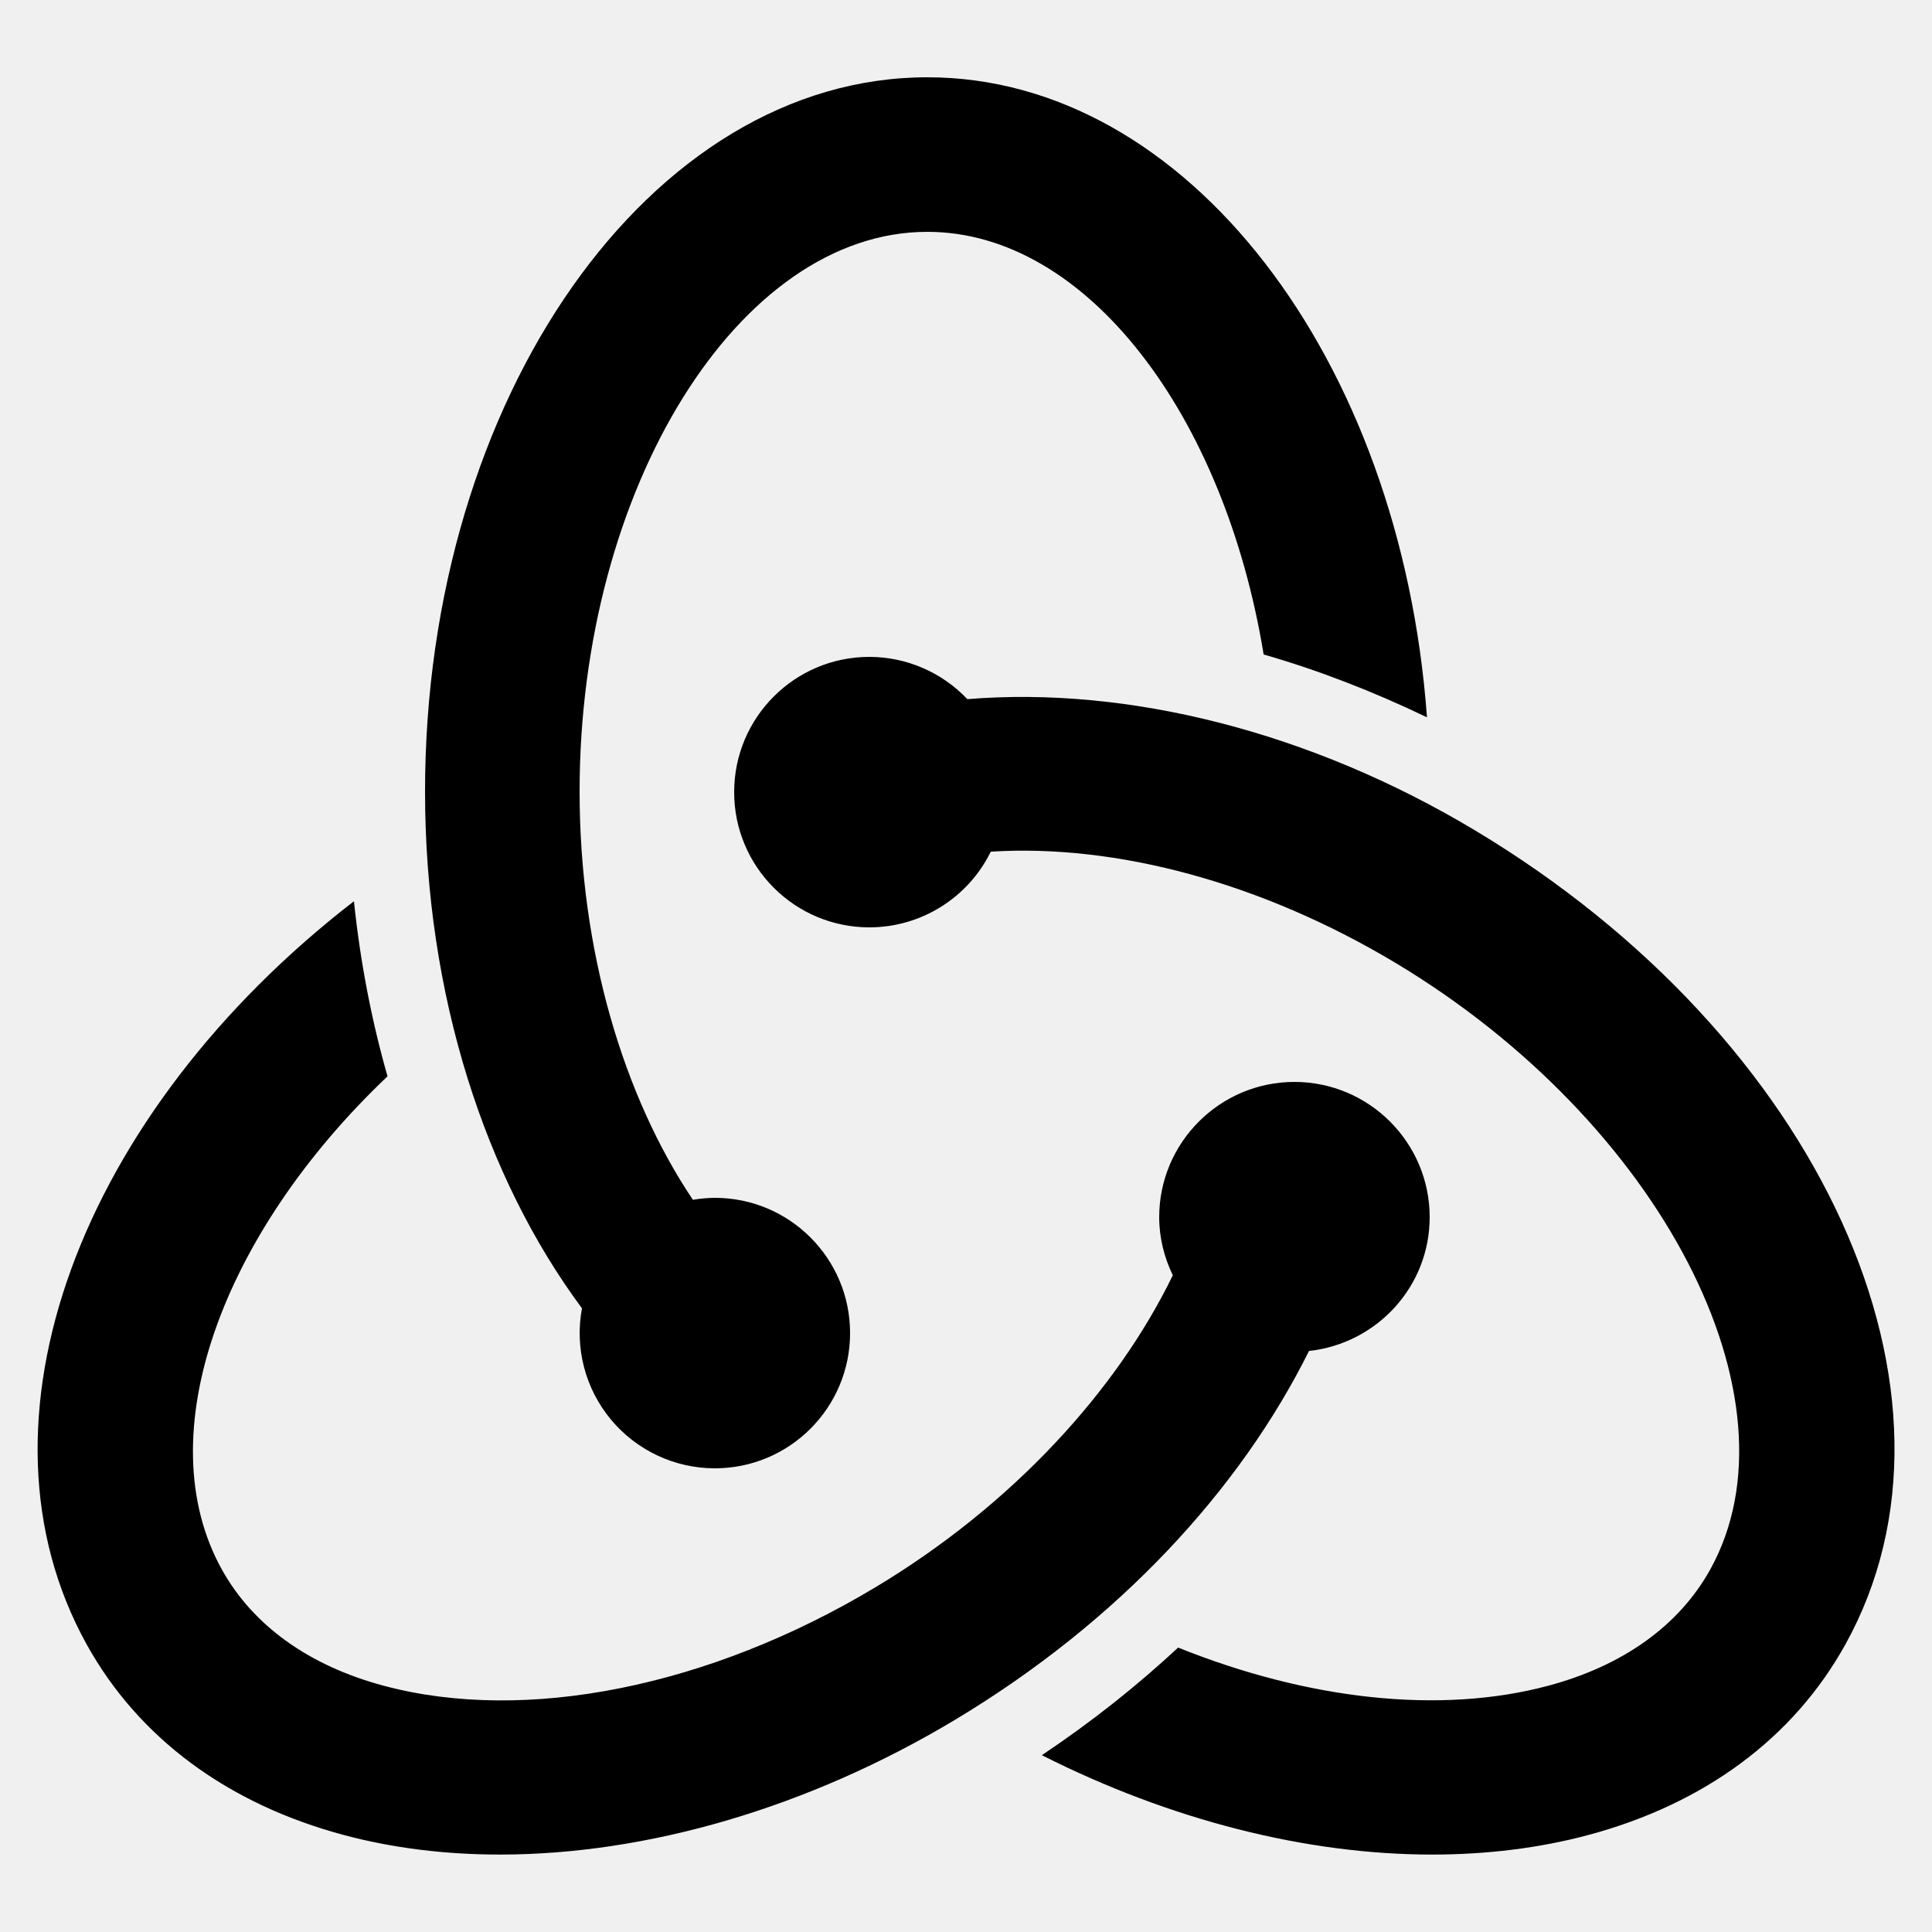
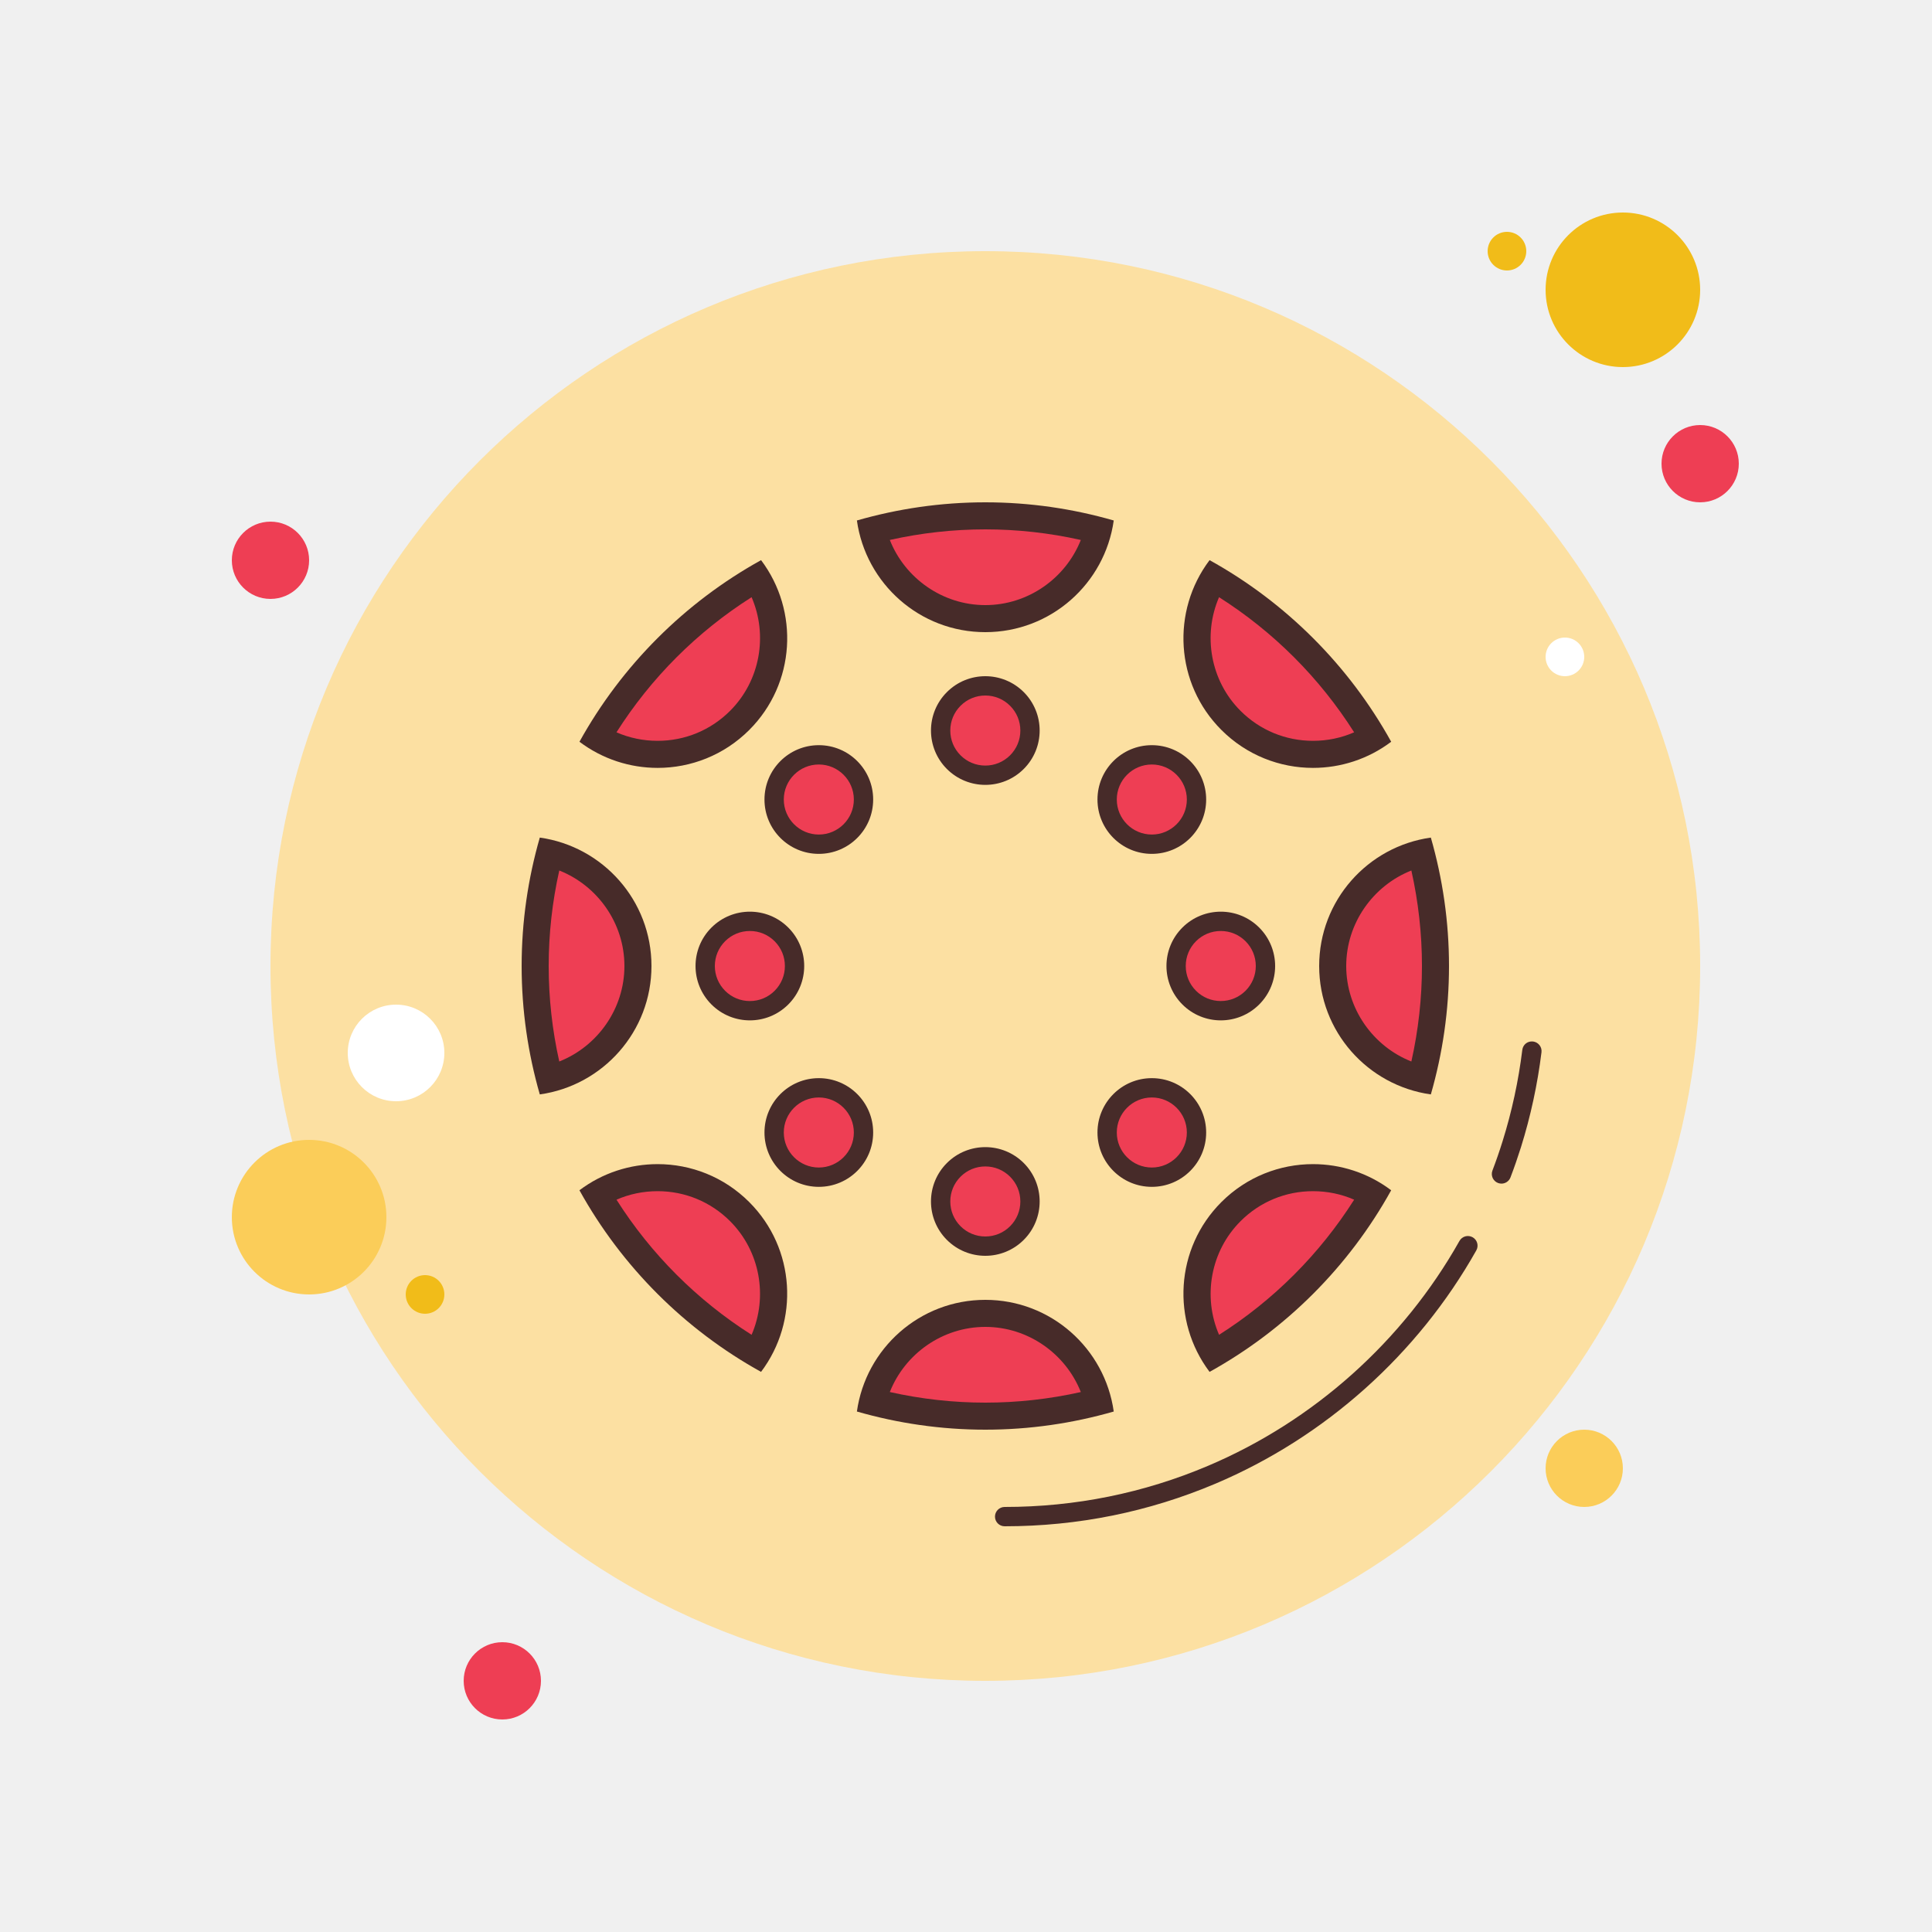
- <svg xmlns="http://www.w3.org/2000/svg" x="0px" y="0px" width="100" height="100" viewBox="0 0 50 50">
-   <path d="M 24 2 C 16.832 2 11 10.292 11 20.486 C 11 25.753 12.565 30.495 15.061 33.859 A 3.5 3.5 0 0 0 18.5 38 A 3.5 3.5 0 1 0 18.5 31 A 3.5 3.5 0 0 0 17.932 31.051 C 16.144 28.387 15 24.611 15 20.486 C 15 12.633 19.122 6 24 6 C 28.119 6 31.689 10.738 32.703 16.938 C 34.125 17.346 35.542 17.897 36.93 18.564 C 36.252 9.27 30.712 2 24 2 z M 22.5 17 A 3.5 3.5 0 1 0 22.5 24 A 3.5 3.5 0 0 0 25.641 22.041 C 28.89 21.837 32.646 22.84 36.113 24.918 C 42.973 29.031 46.704 36.223 44.258 40.623 C 43.454 42.069 42.005 43.109 40.068 43.627 C 37.279 44.373 33.859 43.994 30.49 42.639 C 29.421 43.633 28.246 44.566 26.963 45.424 C 30.291 47.105 33.81 47.996 37.062 47.996 C 38.472 47.996 39.834 47.83 41.104 47.49 C 44.111 46.685 46.411 44.982 47.754 42.566 C 51.338 36.117 47.128 26.858 38.17 21.488 C 33.907 18.932 29.186 17.754 25.035 18.094 A 3.5 3.5 0 0 0 22.5 17 z M 9.16 23.324 C 2.079 28.795 -0.958 36.799 2.248 42.566 C 3.591 44.982 5.891 46.685 8.898 47.49 C 10.169 47.83 11.527 47.996 12.939 47.996 C 16.739 47.996 20.91 46.79 24.707 44.514 C 28.955 41.967 32.096 38.544 33.877 34.963 C 35.628 34.772 37 33.301 37 31.5 C 37 29.57 35.43 28 33.5 28 C 31.57 28 30 29.57 30 31.5 C 30 32.04 30.132 32.547 30.352 33.004 C 28.908 35.979 26.213 38.945 22.65 41.082 C 18.354 43.658 13.6 44.61 9.932 43.627 C 7.996 43.109 6.548 42.069 5.744 40.623 C 3.81 37.143 5.746 31.923 10.029 27.855 C 9.618 26.415 9.324 24.899 9.16 23.324 z" />
+ <svg xmlns="http://www.w3.org/2000/svg" x="0px" y="0px" width="100" height="100" viewBox="0 0 100 100">
+   <g>
+     <circle cx="14" cy="29" r="2" fill="#ee3e54" />
+     <circle cx="78" cy="13" r="1" fill="#f1bc19" />
+     <circle cx="51" cy="50" r="37" fill="#fce0a2" />
+     <circle cx="84" cy="15" r="4" fill="#f1bc19" />
+     <circle cx="88" cy="24" r="2" fill="#ee3e54" />
+     <circle cx="82" cy="76" r="2" fill="#fbcd59" />
+     <circle cx="16" cy="63" r="4" fill="#fbcd59" />
+     <circle cx="26" cy="87" r="2" fill="#ee3e54" />
+     <circle cx="20.5" cy="54.5" r="2.5" fill="#fff" />
+     <circle cx="22" cy="67" r="1" fill="#f1bc19" />
+     <circle cx="81" cy="34" r="1" fill="#fff" />
+     <g>
+       <path fill="#ee3e54" d="M51,64.5c-0.618,0-1.199-0.241-1.635-0.677c-0.901-0.902-0.901-2.369,0-3.27 c0.437-0.437,1.017-0.677,1.635-0.677c0.617,0,1.198,0.24,1.635,0.677c0.437,0.437,0.678,1.018,0.678,1.635 s-0.241,1.198-0.678,1.635C52.198,64.26,51.617,64.5,51,64.5z M59.618,60.93c-1.275,0-2.313-1.037-2.313-2.313 s1.037-2.313,2.313-2.313s2.313,1.037,2.313,2.313S60.894,60.93,59.618,60.93z M42.382,60.93c-1.275,0-2.313-1.037-2.313-2.313 s1.038-2.313,2.313-2.313s2.313,1.037,2.313,2.313S43.657,60.93,42.382,60.93z M63.188,52.313c-0.617,0-1.198-0.24-1.635-0.677 c-0.437-0.437-0.678-1.018-0.678-1.635s0.241-1.198,0.678-1.635c0.437-0.437,1.018-0.677,1.635-0.677s1.198,0.24,1.635,0.677 C65.259,48.802,65.5,49.382,65.5,50s-0.241,1.198-0.678,1.635C64.386,52.072,63.805,52.313,63.188,52.313z M38.813,52.313 c-0.618,0-1.199-0.241-1.635-0.677c-0.901-0.902-0.901-2.369,0-3.27c0.437-0.437,1.018-0.677,1.635-0.677 s1.199,0.241,1.635,0.677c0.901,0.902,0.901,2.369,0,3.27C40.011,52.072,39.43,52.313,38.813,52.313z M59.618,43.695 c-1.275,0-2.313-1.037-2.313-2.313s1.037-2.313,2.313-2.313s2.313,1.037,2.313,2.313S60.894,43.695,59.618,43.695z M42.382,43.695c-1.275,0-2.313-1.037-2.313-2.313s1.038-2.313,2.313-2.313s2.313,1.037,2.313,2.313S43.657,43.695,42.382,43.695 z M51,40.125c-0.618,0-1.199-0.241-1.635-0.677c-0.901-0.902-0.901-2.369,0-3.27C49.801,35.741,50.382,35.5,51,35.5 c0.617,0,1.198,0.24,1.635,0.677c0.437,0.437,0.678,1.018,0.678,1.635s-0.241,1.198-0.678,1.635 C52.198,39.885,51.617,40.125,51,40.125z" />
+       <path fill="#472b29" d="M51,36c0.484,0,0.939,0.188,1.282,0.531c0.342,0.342,0.531,0.797,0.531,1.282 s-0.189,0.939-0.531,1.282c-0.342,0.342-0.798,0.531-1.282,0.531s-0.939-0.188-1.282-0.531c-0.342-0.342-0.531-0.797-0.531-1.282 s0.189-0.939,0.531-1.282C50.061,36.188,50.516,36,51,36 M59.618,39.57c0.999,0,1.813,0.813,1.813,1.813 s-0.813,1.813-1.813,1.813s-1.813-0.813-1.813-1.813S58.618,39.57,59.618,39.57 M42.382,39.57c0.999,0,1.813,0.813,1.813,1.813 s-0.813,1.813-1.813,1.813s-1.813-0.813-1.813-1.813S41.383,39.57,42.382,39.57 M63.188,48.188c0.484,0,0.939,0.188,1.282,0.531 C64.811,49.061,65,49.516,65,50s-0.189,0.939-0.531,1.282c-0.342,0.342-0.798,0.531-1.282,0.531s-0.939-0.188-1.282-0.531 c-0.342-0.342-0.531-0.797-0.531-1.282s0.189-0.939,0.531-1.282C62.248,48.376,62.703,48.188,63.188,48.188 M38.813,48.188 c0.484,0,0.939,0.188,1.282,0.531c0.342,0.342,0.531,0.797,0.531,1.282s-0.189,0.939-0.531,1.282 c-0.342,0.342-0.798,0.531-1.282,0.531s-0.939-0.188-1.282-0.531C37.189,50.939,37,50.484,37,50s0.189-0.939,0.531-1.282 C37.873,48.376,38.328,48.188,38.813,48.188 M59.618,56.805c0.999,0,1.813,0.813,1.813,1.813s-0.813,1.813-1.813,1.813 s-1.813-0.813-1.813-1.813S58.618,56.805,59.618,56.805 M42.382,56.805c0.999,0,1.813,0.813,1.813,1.813 s-0.813,1.813-1.813,1.813s-1.813-0.813-1.813-1.813S41.383,56.805,42.382,56.805 M51,60.375c0.484,0,0.939,0.188,1.282,0.531 c0.342,0.342,0.531,0.797,0.531,1.282s-0.189,0.939-0.531,1.282C51.939,63.812,51.484,64,51,64s-0.939-0.188-1.282-0.531 c-0.342-0.342-0.531-0.797-0.531-1.282s0.189-0.939,0.531-1.282C50.061,60.563,50.516,60.375,51,60.375 M51,35 c-0.72,0-1.44,0.275-1.989,0.824c-1.098,1.098-1.098,2.879,0,3.978C49.56,40.35,50.28,40.625,51,40.625s1.44-0.275,1.989-0.824 c1.098-1.098,1.098-2.879,0-3.978C52.44,35.275,51.72,35,51,35L51,35z M59.618,38.57c-1.553,0-2.813,1.259-2.813,2.813 c0,1.553,1.259,2.813,2.813,2.813c1.553,0,2.813-1.259,2.813-2.813C62.43,39.829,61.171,38.57,59.618,38.57L59.618,38.57z M42.382,38.57c-1.553,0-2.813,1.259-2.813,2.813c0,1.553,1.259,2.813,2.813,2.813c1.553,0,2.813-1.259,2.813-2.813 C45.195,39.829,43.935,38.57,42.382,38.57L42.382,38.57z M63.188,47.188c-0.72,0-1.44,0.275-1.989,0.824 c-1.098,1.098-1.098,2.879,0,3.978c0.549,0.549,1.269,0.824,1.989,0.824s1.44-0.275,1.989-0.824c1.098-1.098,1.098-2.879,0-3.978 C64.627,47.462,63.907,47.188,63.188,47.188L63.188,47.188z M38.813,47.188c-0.72,0-1.44,0.275-1.989,0.824 c-1.098,1.098-1.098,2.879,0,3.978c0.549,0.549,1.269,0.824,1.989,0.824s1.44-0.275,1.989-0.824c1.098-1.098,1.098-2.879,0-3.978 C40.252,47.462,39.532,47.188,38.813,47.188L38.813,47.188z M59.618,55.805c-1.553,0-2.813,1.259-2.813,2.813 c0,1.554,1.259,2.813,2.813,2.813c1.553,0,2.813-1.259,2.813-2.813C62.43,57.064,61.171,55.805,59.618,55.805L59.618,55.805z M42.382,55.805c-1.553,0-2.813,1.259-2.813,2.813c0,1.554,1.259,2.813,2.813,2.813c1.553,0,2.813-1.259,2.813-2.813 C45.195,57.064,43.935,55.805,42.382,55.805L42.382,55.805z M51,59.375c-0.72,0-1.44,0.275-1.989,0.824 c-1.098,1.098-1.098,2.879,0,3.978C49.56,64.725,50.28,65,51,65s1.44-0.275,1.989-0.824c1.098-1.098,1.098-2.879,0-3.978 C52.44,59.65,51.72,59.375,51,59.375L51,59.375z" />
+     </g>
+     <g>
+       <path fill="#ee3e54" d="M67.961,39.045c-1.604,0-3.113-0.625-4.247-1.759c-1.962-1.962-2.302-5.03-0.892-7.364 c3.41,2.011,6.246,4.847,8.256,8.256C70.142,38.747,69.075,39.045,67.961,39.045L67.961,39.045z" />
+       <path fill="#472b29" d="M63.098,30.911c2.819,1.789,5.204,4.174,6.992,6.993c-0.665,0.291-1.385,0.441-2.13,0.441 c-1.417,0-2.75-0.552-3.752-1.554C62.646,35.229,62.249,32.872,63.098,30.911 M62.607,28.993 c-1.986,2.633-1.787,6.39,0.612,8.789c1.31,1.31,3.026,1.964,4.742,1.964c1.426,0,2.852-0.451,4.047-1.353 C69.821,34.444,66.555,31.179,62.607,28.993L62.607,28.993z" />
+       <path fill="#ee3e54" d="M73.556,55.837C70.909,55.183,68.98,52.774,68.98,50s1.929-5.183,4.575-5.837 C74.05,46.073,74.3,48.034,74.3,50S74.05,53.927,73.556,55.837z" />
+       <path fill="#472b29" d="M73.052,45.057C73.416,46.682,73.6,48.339,73.6,50s-0.184,3.318-0.548,4.943 C71.065,54.157,69.68,52.209,69.68,50S71.065,45.843,73.052,45.057 M74.06,43.353c-3.265,0.458-5.78,3.255-5.78,6.647 s2.515,6.188,5.78,6.647C74.668,54.535,75,52.307,75,50S74.668,45.465,74.06,43.353L74.06,43.353z" />
+       <path fill="#ee3e54" d="M51,32.02c-2.773,0-5.183-1.928-5.837-4.576C47.074,26.95,49.035,26.7,51,26.7 c1.966,0,3.926,0.25,5.837,0.744C56.183,30.091,53.773,32.02,51,32.02z" />
+       <path fill="#472b29" d="M51,27.4c1.66,0,3.317,0.184,4.943,0.549C55.157,29.936,53.209,31.32,51,31.32 s-4.157-1.385-4.943-3.372C47.683,27.584,49.34,27.4,51,27.4 M51,26c-2.307,0-4.535,0.333-6.647,0.94 c0.458,3.265,3.255,5.78,6.647,5.78s6.189-2.515,6.647-5.78C55.535,26.333,53.307,26,51,26L51,26z" />
+       <path fill="#ee3e54" d="M62.822,70.078c-1.41-2.335-1.07-5.403,0.892-7.364c1.134-1.134,2.643-1.759,4.247-1.759 c1.114,0,2.18,0.298,3.117,0.867C69.068,65.231,66.232,68.067,62.822,70.078z" />
+       <path fill="#472b29" d="M67.961,61.655c0.745,0,1.465,0.15,2.13,0.441c-1.789,2.819-4.173,5.205-6.992,6.993 c-0.85-1.96-0.452-4.317,1.111-5.88C65.211,62.207,66.543,61.655,67.961,61.655 M67.961,60.255 c-1.716,0-3.431,0.654-4.742,1.964c-2.399,2.399-2.598,6.155-0.612,8.789c3.948-2.186,7.214-5.452,9.4-9.4 C70.813,60.706,69.386,60.255,67.961,60.255L67.961,60.255z" />
+       <g>
+         <path fill="#ee3e54" d="M28.444,55.837C27.95,53.927,27.7,51.967,27.7,50s0.25-3.927,0.744-5.837 c2.647,0.654,4.576,3.064,4.576,5.837S31.092,55.183,28.444,55.837z" />
+         <path fill="#472b29" d="M28.948,45.057c1.987,0.786,3.372,2.734,3.372,4.943s-1.385,4.157-3.372,4.943 C28.584,53.318,28.4,51.661,28.4,50S28.584,46.682,28.948,45.057 M27.94,43.353C27.332,45.465,27,47.693,27,50 s0.332,4.535,0.94,6.647c3.265-0.458,5.78-3.255,5.78-6.647S31.205,43.812,27.94,43.353L27.94,43.353z" />
+       </g>
+       <g>
+         <path fill="#ee3e54" d="M51,73.3c-1.965,0-3.926-0.25-5.837-0.744c0.654-2.647,3.064-4.576,5.837-4.576 s5.183,1.929,5.837,4.576C54.926,73.05,52.966,73.3,51,73.3z" />
+         <path fill="#472b29" d="M51,68.68c2.209,0,4.157,1.385,4.943,3.372C54.317,72.416,52.66,72.6,51,72.6 s-3.317-0.184-4.943-0.549C46.843,70.064,48.791,68.68,51,68.68 M51,67.28c-3.392,0-6.189,2.515-6.647,5.78 C46.465,73.667,48.693,74,51,74s4.535-0.333,6.647-0.94C57.189,69.795,54.392,67.28,51,67.28L51,67.28z" />
+       </g>
+       <g>
+         <path fill="#ee3e54" d="M39.178,70.078c-3.409-2.011-6.245-4.847-8.256-8.256c0.937-0.569,2.003-0.867,3.118-0.867 c1.604,0,3.113,0.625,4.247,1.759C40.248,64.675,40.587,67.743,39.178,70.078z" />
+         <path fill="#472b29" d="M34.039,61.655c1.417,0,2.75,0.552,3.752,1.554c1.562,1.563,1.96,3.92,1.111,5.88 c-2.819-1.789-5.204-4.174-6.992-6.993C32.575,61.805,33.295,61.655,34.039,61.655 M34.039,60.255 c-1.426,0-2.852,0.451-4.047,1.353c2.186,3.948,5.452,7.214,9.4,9.4c1.986-2.633,1.787-6.39-0.612-8.789 C37.471,60.909,35.756,60.255,34.039,60.255L34.039,60.255z" />
+       </g>
+       <g>
+         <path fill="#ee3e54" d="M34.039,39.045c-1.114,0-2.181-0.298-3.118-0.867c2.011-3.41,4.847-6.246,8.256-8.256 c1.41,2.335,1.07,5.403-0.892,7.364C37.152,38.421,35.644,39.045,34.039,39.045C34.039,39.045,34.04,39.045,34.039,39.045z" />
+         <path fill="#472b29" d="M38.902,30.911c0.85,1.96,0.452,4.317-1.111,5.88c-1.002,1.002-2.335,1.554-3.752,1.554 c-0.745,0-1.465-0.15-2.13-0.441C33.698,35.085,36.083,32.7,38.902,30.911 M39.393,28.993c-3.948,2.186-7.214,5.452-9.4,9.4 c1.195,0.901,2.621,1.353,4.047,1.353c1.716,0,3.431-0.654,4.742-1.964C41.18,35.382,41.379,31.626,39.393,28.993L39.393,28.993 z" />
+       </g>
+     </g>
+     <g>
+       <path fill="#472b29" d="M52,79c-0.276,0-0.5-0.224-0.5-0.5c0-0.276,0.224-0.5,0.5-0.5c3.65,0,7.192-0.716,10.525-2.128 c5.473-2.319,10.095-6.453,13.017-11.642c0.137-0.242,0.442-0.324,0.681-0.19c0.241,0.135,0.326,0.44,0.19,0.681 c-3.029,5.38-7.822,9.667-13.497,12.072C59.458,78.257,55.785,79,52,79z" />
+     </g>
+     <g>
+       <path fill="#472b29" d="M77.716,61.264c-0.06,0-0.119-0.011-0.179-0.033c-0.258-0.098-0.387-0.387-0.288-0.645 c0.189-0.497,0.364-1.001,0.523-1.512c0.481-1.537,0.825-3.129,1.022-4.731c0.034-0.274,0.273-0.469,0.558-0.435 c0.273,0.034,0.469,0.283,0.435,0.557c-0.205,1.662-0.562,3.313-1.06,4.908c-0.167,0.53-0.348,1.054-0.545,1.57 C78.106,61.141,77.917,61.264,77.716,61.264z" />
+     </g>
+   </g>
</svg>
